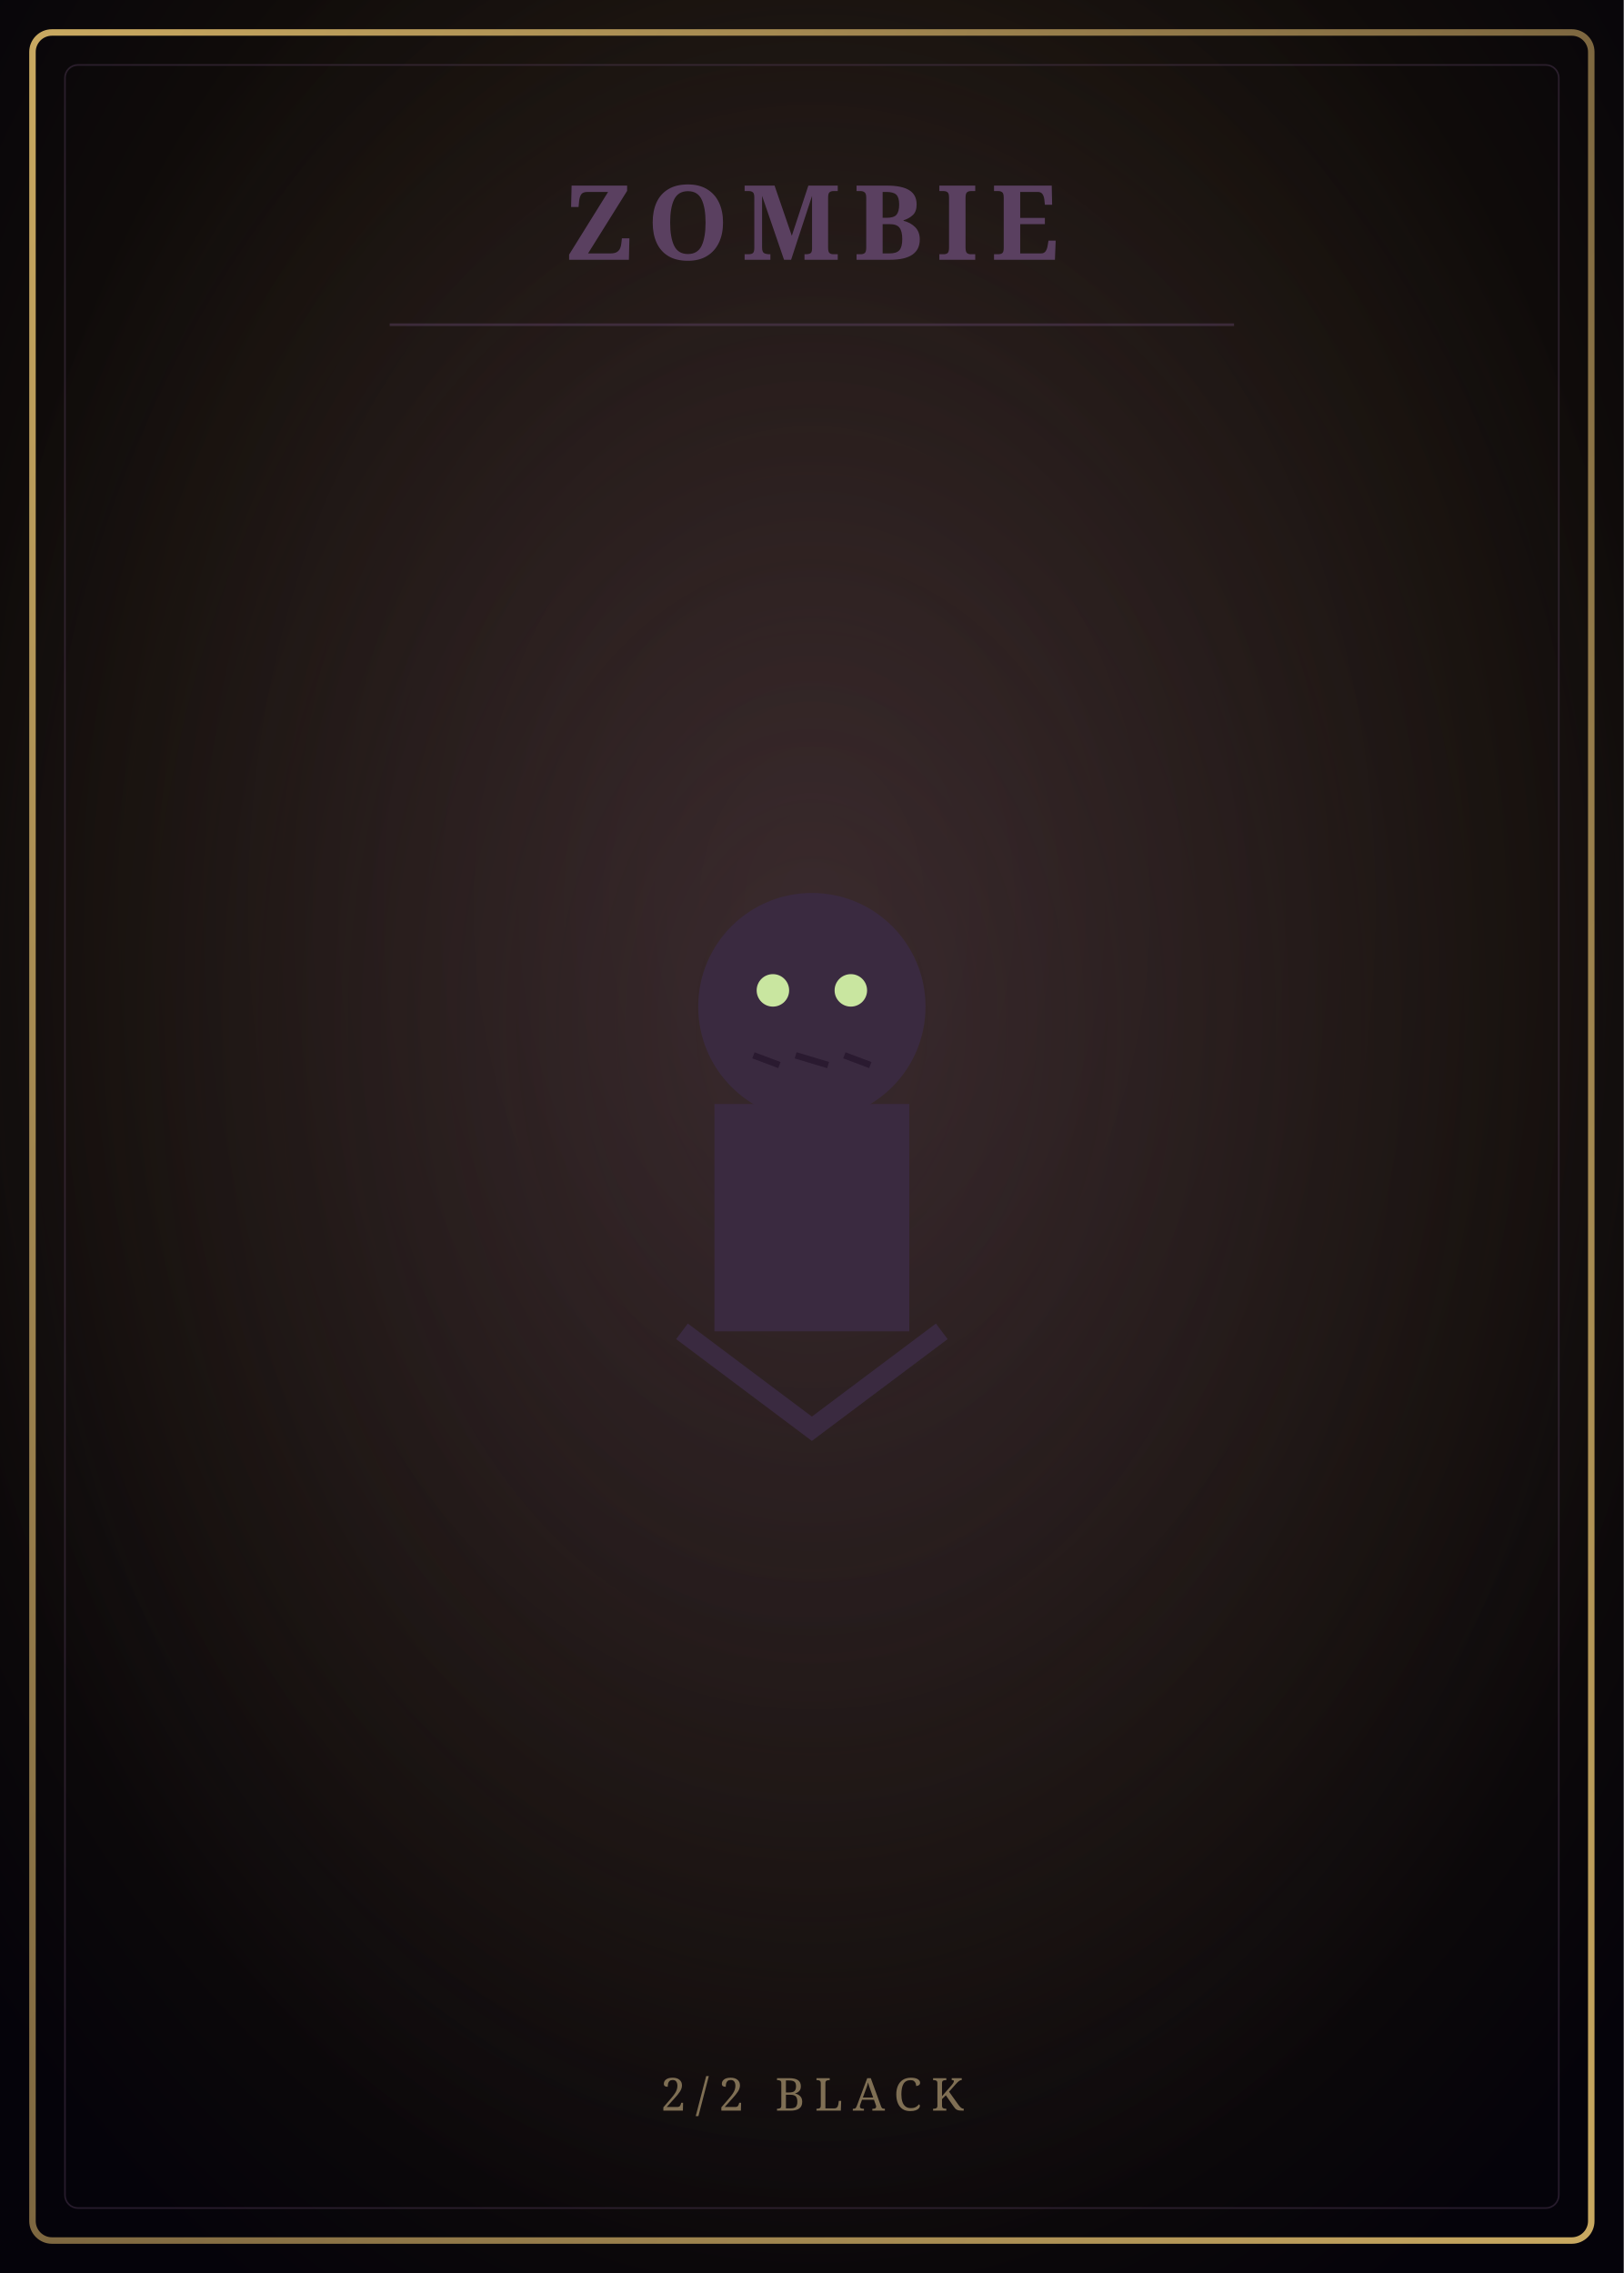
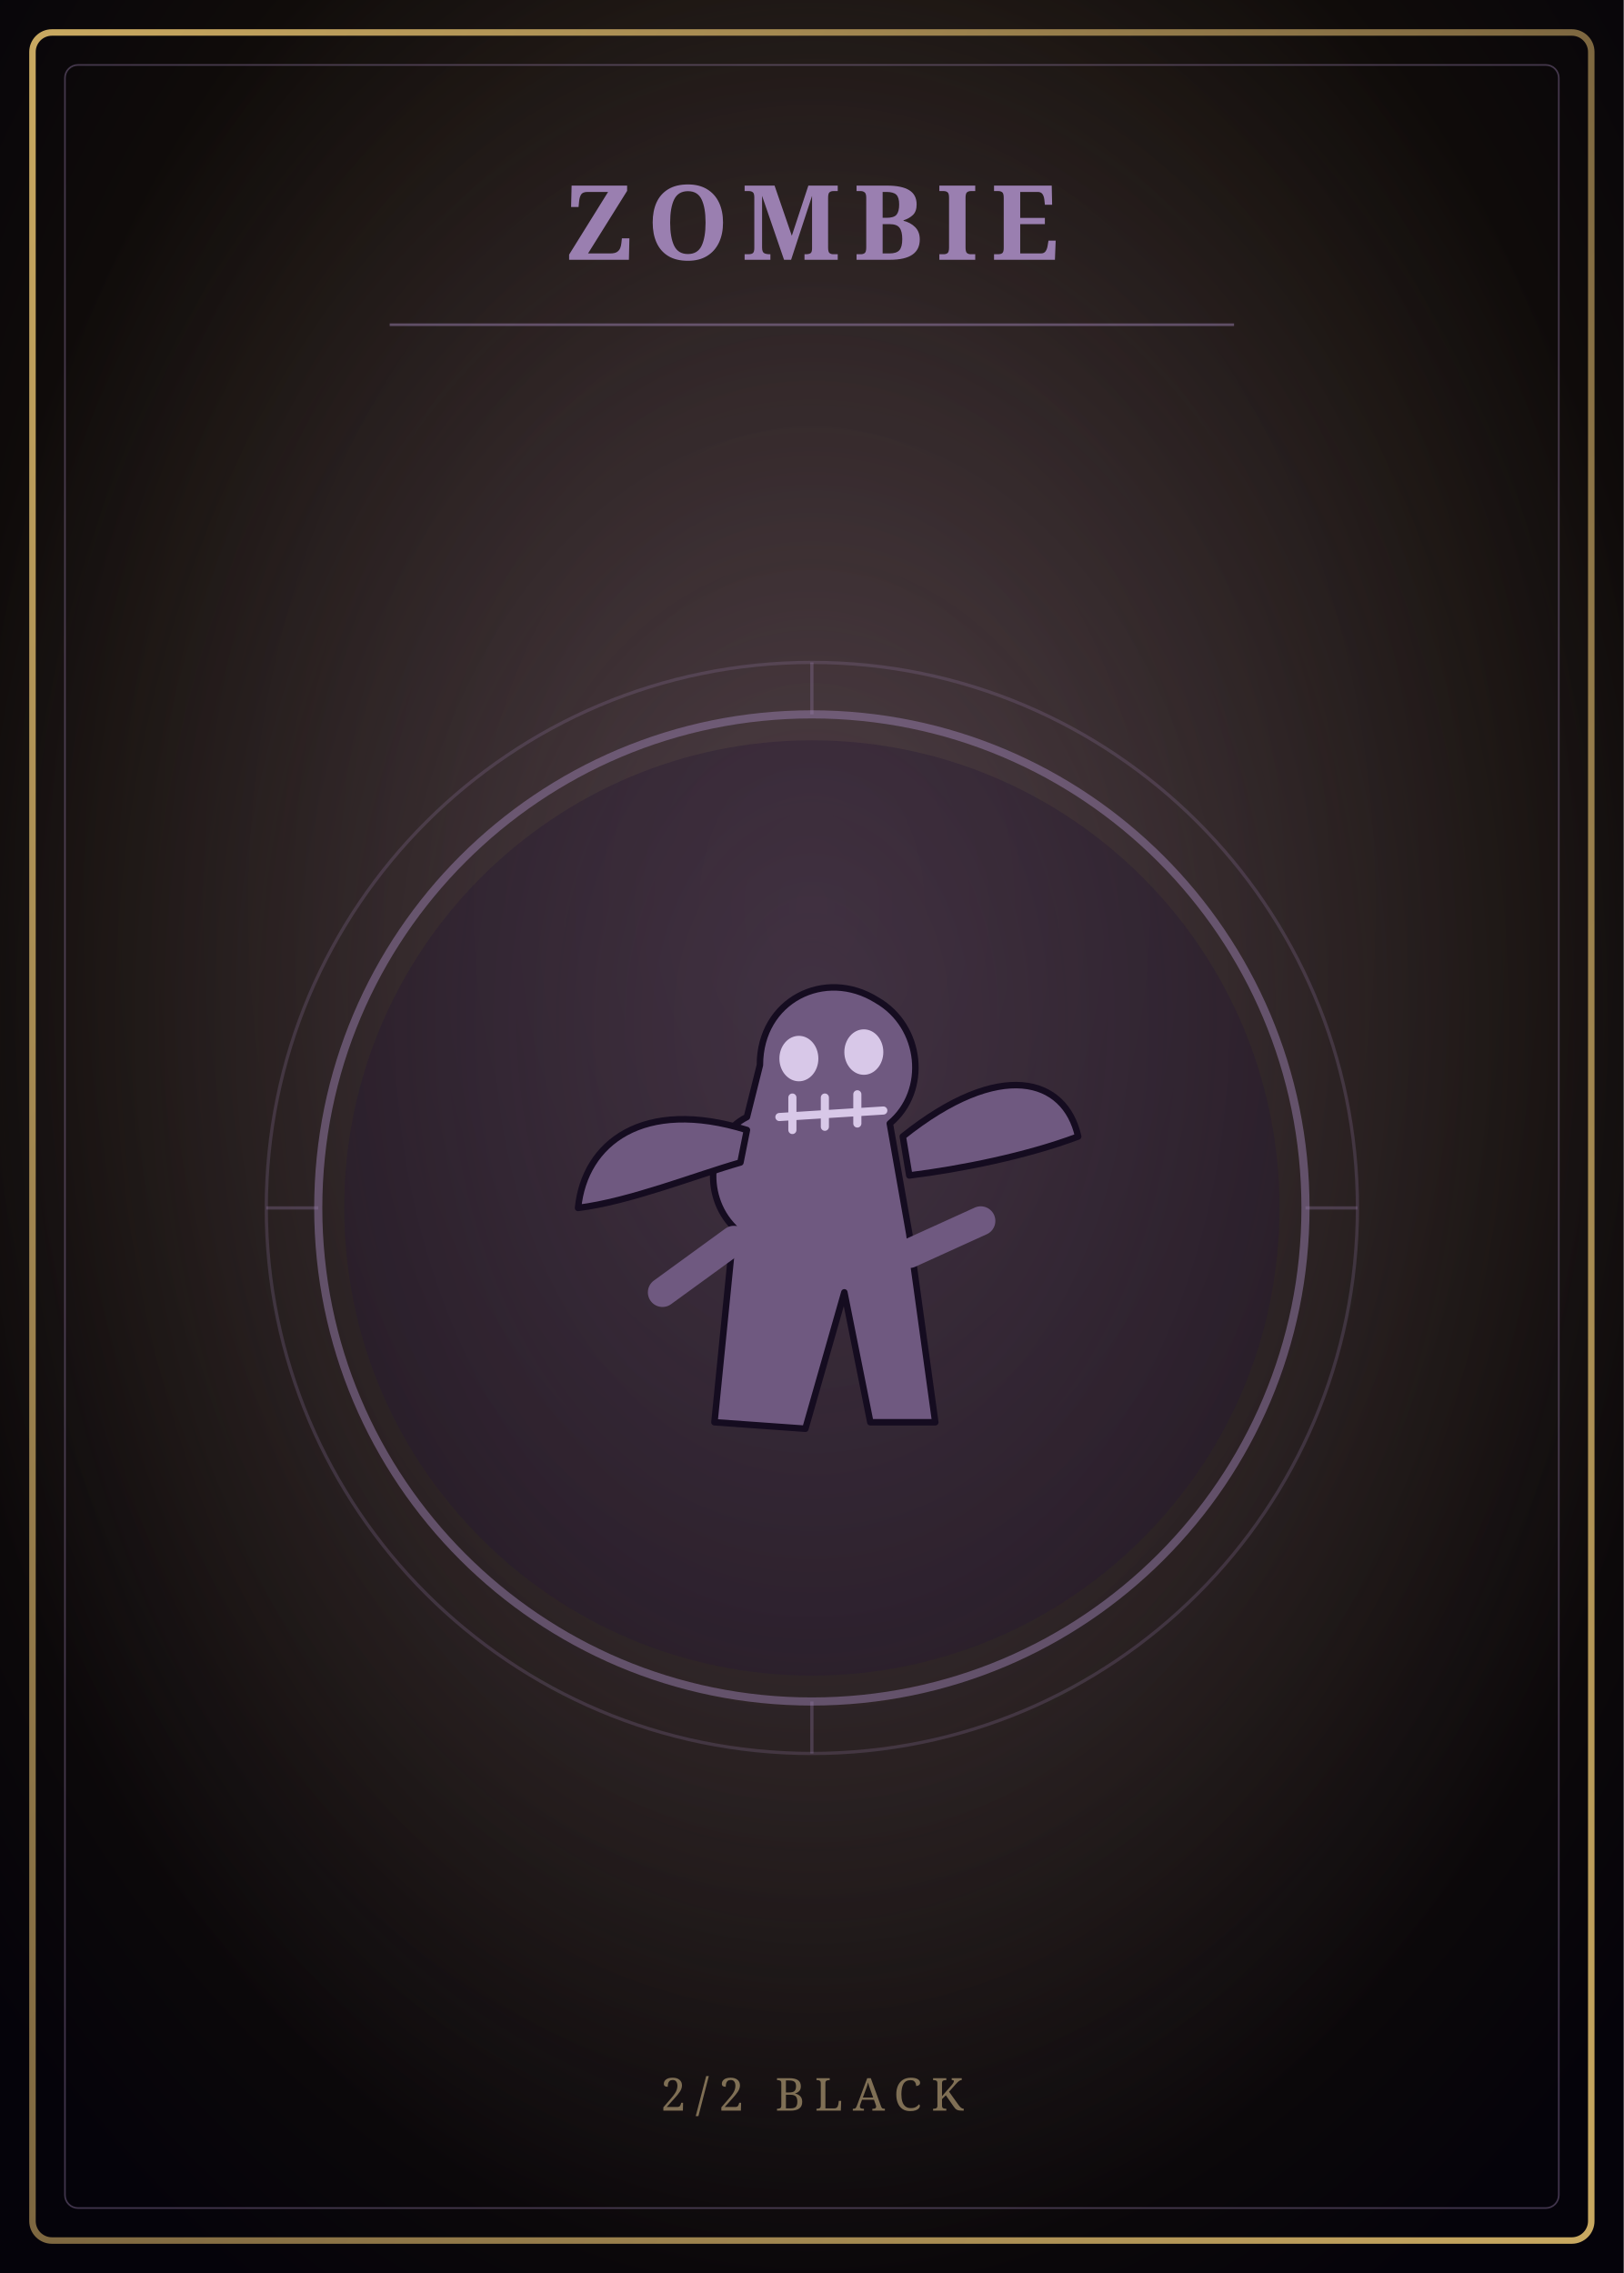
<svg xmlns="http://www.w3.org/2000/svg" viewBox="0 0 500 700" preserveAspectRatio="xMidYMid slice">
  <defs>
    <radialGradient id="bg" cx="50%" cy="40%" r="70%">
      <stop offset="0%" stop-color="#2a1f14" />
      <stop offset="60%" stop-color="#15100a" />
      <stop offset="100%" stop-color="#05030a" />
    </radialGradient>
    <radialGradient id="glow" cx="50%" cy="45%" r="55%">
-       <stop offset="0%" stop-color="#5a4060" stop-opacity="0.35" />
-       <stop offset="100%" stop-color="#5a4060" stop-opacity="0" />
+       <stop offset="0%" stop-color="#9a7fb0" stop-opacity="0.35" />
+       <stop offset="100%" stop-color="#9a7fb0" stop-opacity="0" />
    </radialGradient>
    <linearGradient id="border" x1="0%" y1="0%" x2="100%" y2="100%">
      <stop offset="0%" stop-color="#c9a961" />
      <stop offset="50%" stop-color="#7d6740" />
      <stop offset="100%" stop-color="#c9a961" />
    </linearGradient>
  </defs>
  <rect width="500" height="700" fill="url(#bg)" />
  <rect width="500" height="700" fill="url(#glow)" />
  <rect x="10" y="10" width="480" height="680" fill="none" stroke="url(#border)" stroke-width="2" rx="6" />
-   <rect x="20" y="20" width="460" height="660" fill="none" stroke="#5a4060" stroke-width="0.5" opacity="0.4" rx="4" />
-   <text x="250" y="80" text-anchor="middle" font-family="Cinzel, serif" font-size="32" font-weight="600" fill="#5a4060" letter-spacing="4">ZOMBIE</text>
-   <line x1="120" y1="100" x2="380" y2="100" stroke="#5a4060" stroke-width="0.8" opacity="0.5" />
+   <rect x="20" y="20" width="460" height="660" fill="none" stroke="#9a7fb0" stroke-width="0.5" opacity="0.4" rx="4" />
+   <text x="250" y="80" text-anchor="middle" font-family="Cinzel, serif" font-size="32" font-weight="600" fill="#9a7fb0" letter-spacing="4">ZOMBIE</text>
+   <line x1="120" y1="100" x2="380" y2="100" stroke="#9a7fb0" stroke-width="0.8" opacity="0.5" />
  <text x="250" y="650" text-anchor="middle" font-family="Cinzel, serif" font-size="14" fill="#9a8765" letter-spacing="3" opacity="0.8">2/2 BLACK</text>
-   <g transform="translate(250 360)" fill="#5a4060">
-     <circle cx="0" cy="-50" r="35" fill="#3a2a40" />
-     <rect x="-30" y="-20" width="60" height="70" fill="#3a2a40" />
-     <circle cx="-12" cy="-55" r="5" fill="#c9e6a0" />
-     <circle cx="12" cy="-55" r="5" fill="#c9e6a0" />
-     <path d="M -18 -35 L -10 -32 M -5 -35 L 5 -32 M 10 -35 L 18 -32" stroke="#2a1a30" stroke-width="2" />
-     <path d="M -40 50 L 0 80 L 40 50" stroke="#3a2a40" stroke-width="6" fill="none" />
+   <g transform="translate(250 372)">
+     <circle r="168" fill="none" stroke="#9a7fb0" stroke-width="1" opacity="0.22" />
+     <circle r="152" fill="none" stroke="#9a7fb0" stroke-width="2.5" opacity="0.5" />
+     <circle r="144" fill="#241634" opacity="0.35" />
+     <g stroke="#9a7fb0" stroke-width="1" opacity="0.3">
+       <line x1="-152" y1="0" x2="-168" y2="0" />
+       <line x1="152" y1="0" x2="168" y2="0" />
+       <line x1="0" y1="-152" x2="0" y2="-168" />
+       <line x1="0" y1="152" x2="0" y2="168" />
+     </g>
+     <g fill="#6f5980" stroke="#150c20" stroke-width="2" stroke-linejoin="round">
+       <path d="M-30,66 L-24,6 C-34,-4 -32,-22 -20,-28 L-16,-44                  C-16,-64 4,-74 20,-64 C34,-56 36,-36 24,-26 L30,8 L38,66                  L18,66 L10,26 L-2,68 Z" />
+       <path d="M-20,-24 C-52,-34 -70,-20 -72,0 C-56,-2 -36,-10 -22,-14 Z" />
+       <path d="M28,-22 C58,-46 78,-40 82,-22 C66,-16 46,-12 30,-10 Z" />
+     </g>
+     <g fill="#d8c8e8">
+       <ellipse cx="-4" cy="-46" rx="6" ry="7" />
+       <ellipse cx="16" cy="-48" rx="6" ry="7" />
+     </g>
+     <g stroke="#d8c8e8" stroke-width="2.5" stroke-linecap="round">
+       <line x1="-10" y1="-28" x2="22" y2="-30" />
+       <line x1="-6" y1="-34" x2="-6" y2="-24" />
+       <line x1="4" y1="-34" x2="4" y2="-25" />
+       <line x1="14" y1="-35" x2="14" y2="-26" />
+     </g>
+     <path d="M-24,10 L-46,26 M30,14 L52,4" stroke="#6f5980" stroke-width="9" stroke-linecap="round" />
  </g>
</svg>
